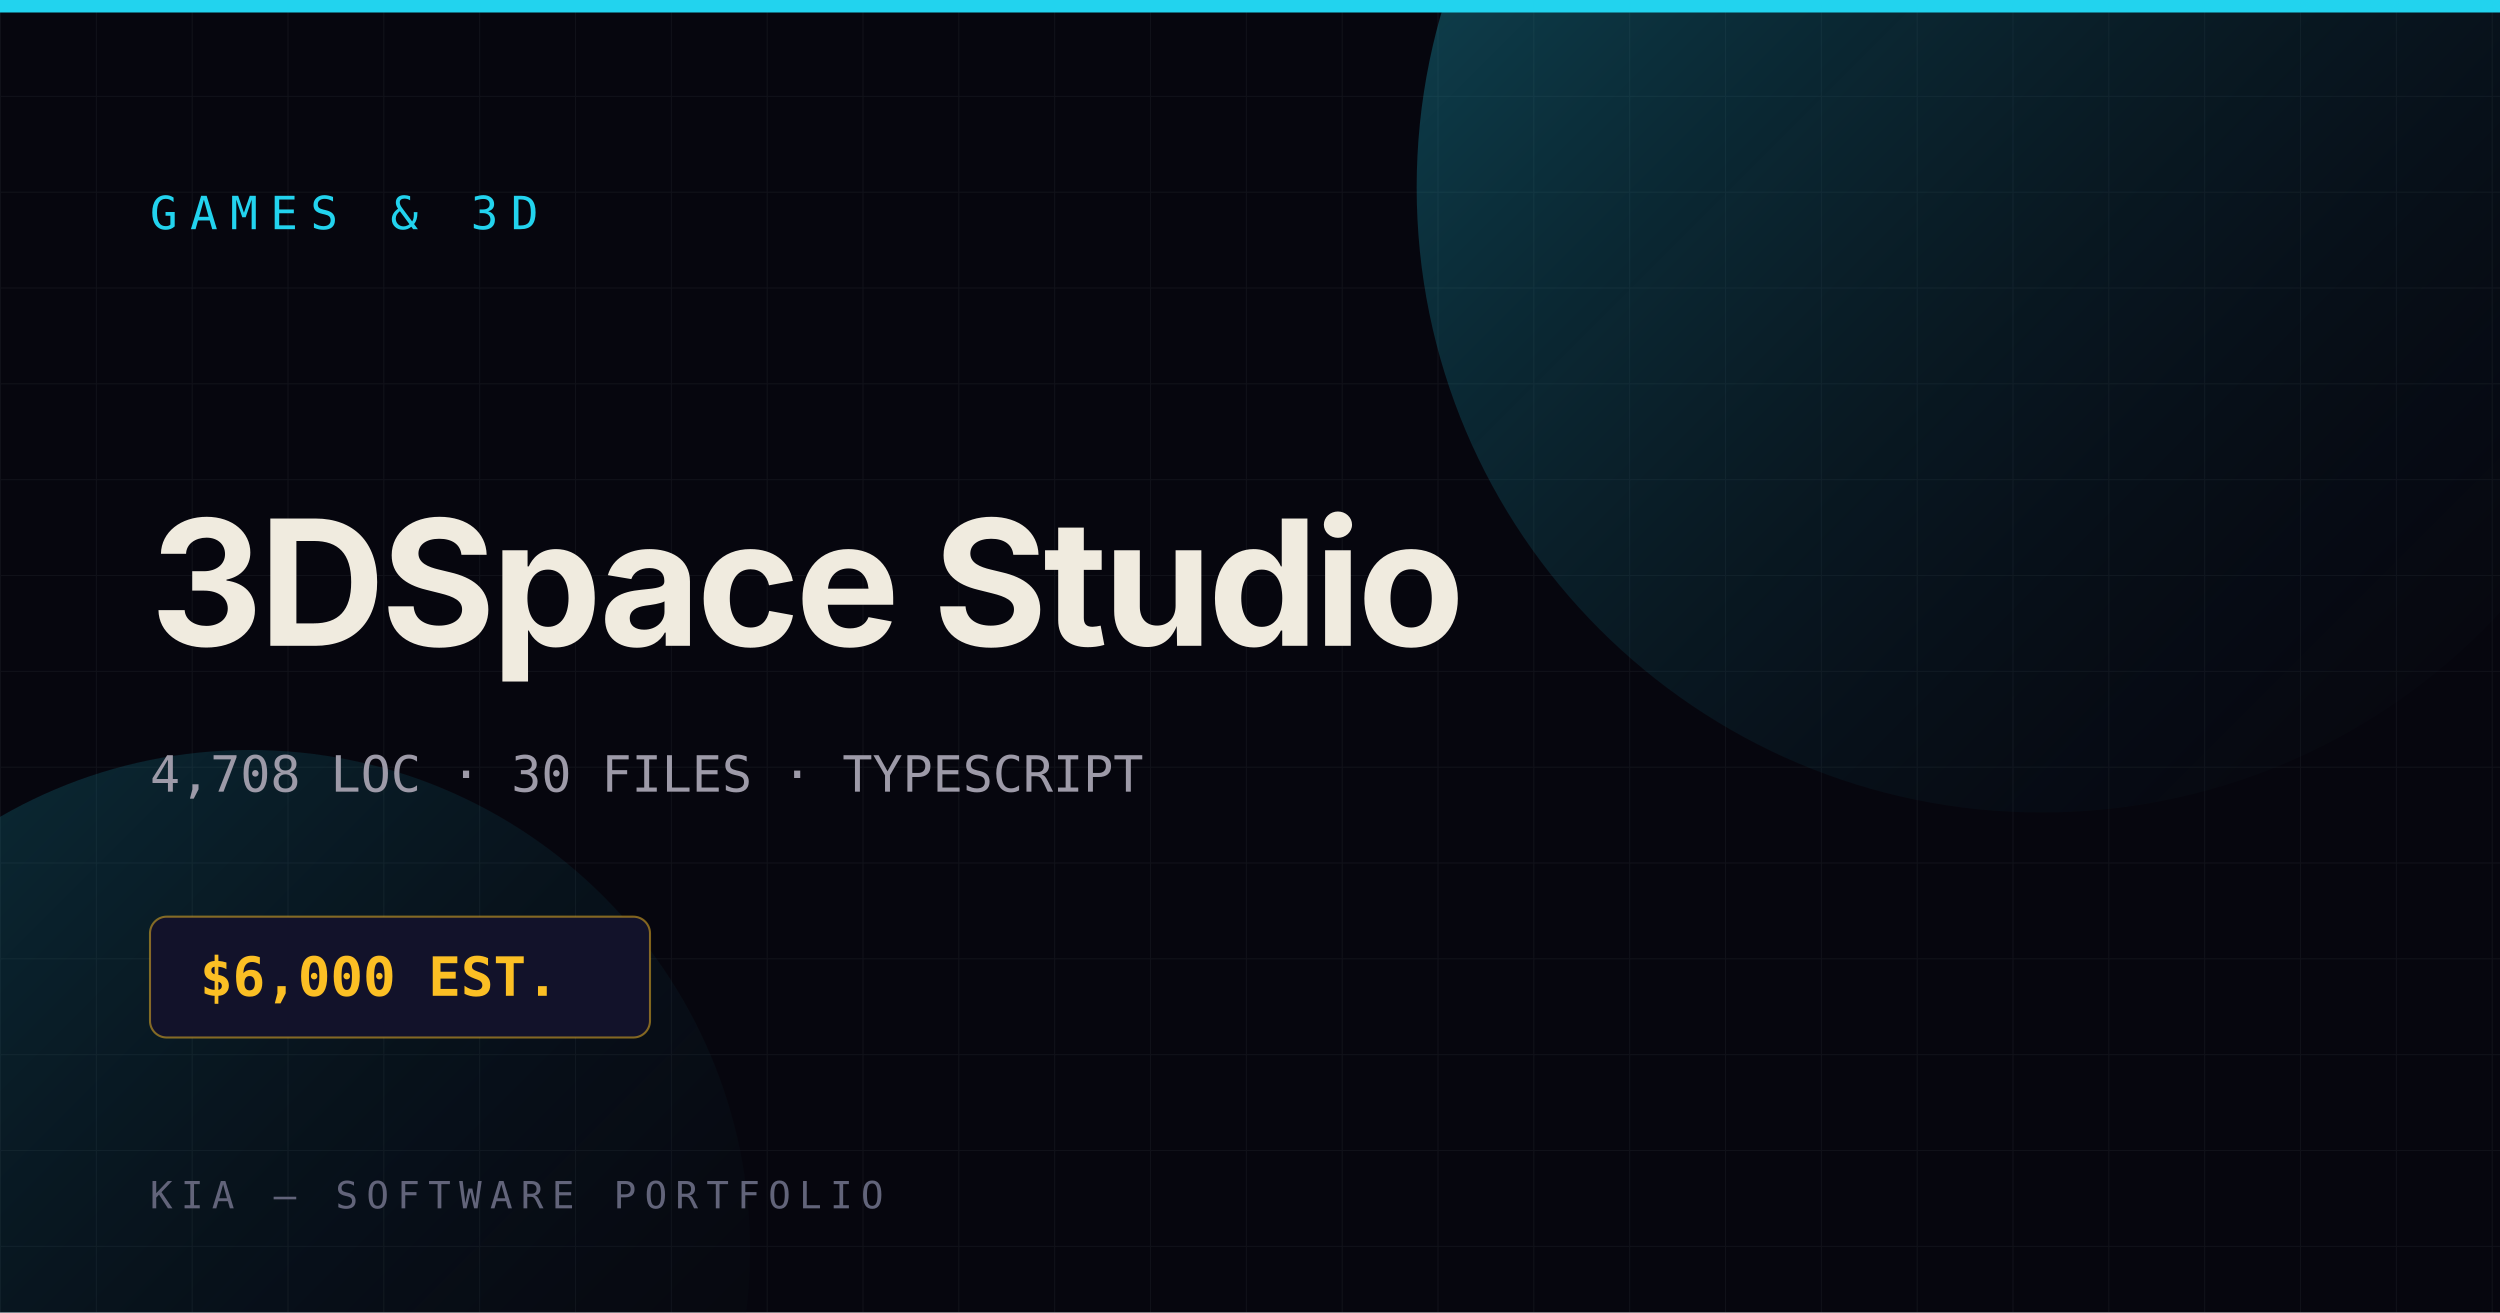
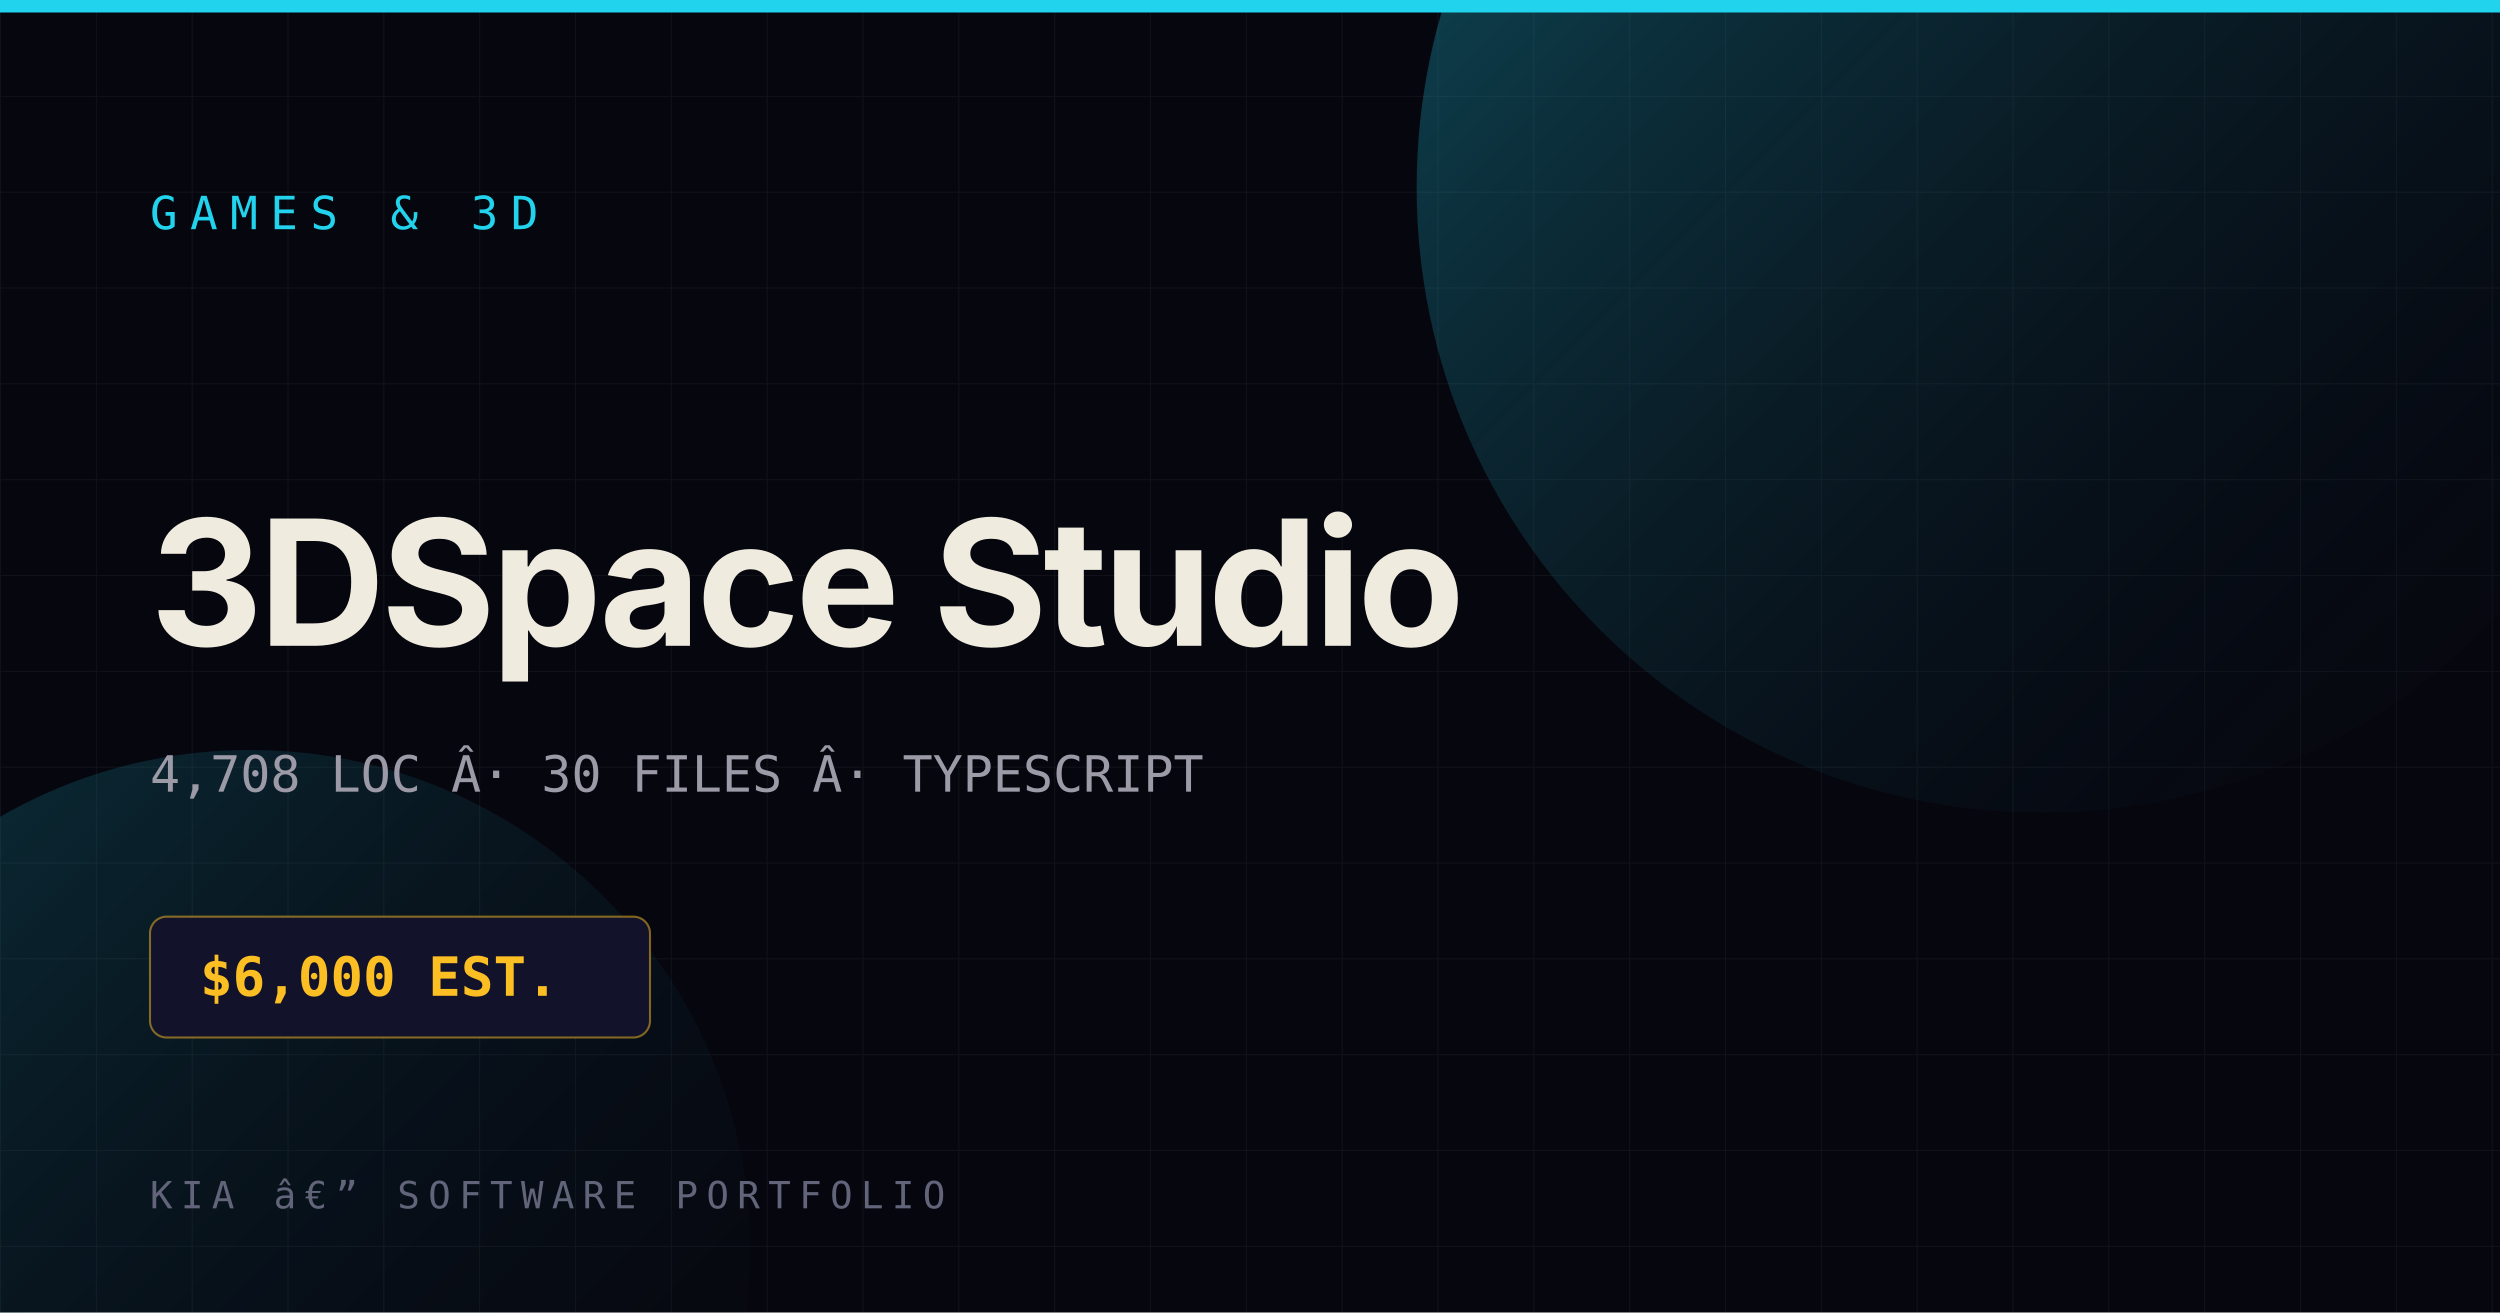
<svg xmlns="http://www.w3.org/2000/svg" width="1200" height="630" viewBox="0 0 1200 630" role="img" aria-label="3DSpace Studio">
  <defs>
    <linearGradient id="g" x1="0" y1="0" x2="1" y2="1">
      <stop offset="0" stop-color="#22d3ee" stop-opacity=".40" />
      <stop offset="1" stop-color="#06060e" stop-opacity="0" />
    </linearGradient>
    <pattern id="grid" width="46" height="46" patternUnits="userSpaceOnUse">
      <path d="M46 0H0V46" fill="none" stroke="#94a3b8" stroke-opacity=".07" />
    </pattern>
  </defs>
  <rect width="1200" height="630" fill="#06060e" />
  <rect width="1200" height="630" fill="url(#grid)" />
  <circle cx="980" cy="90" r="300" fill="url(#g)" />
  <circle cx="120" cy="600" r="240" fill="url(#g)" opacity=".55" />
  <rect x="0" y="0" width="1200" height="6" fill="#22d3ee" />
  <text x="72" y="110" fill="#22d3ee" font-family="ui-monospace, Menlo, Consolas, monospace" font-size="22" letter-spacing="6">GAMES &amp; 3D</text>
  <text x="72" y="310" fill="#f0ebdf" font-family="system-ui, -apple-system, sans-serif" font-weight="700" font-size="84" letter-spacing="-2">3DSpace Studio</text>
-   <text x="72" y="380" fill="#9d9aa8" font-family="ui-monospace, Menlo, Consolas, monospace" font-size="24">4,708 LOC · 30 FILES · TYPESCRIPT</text>
+   <text x="72" y="380" fill="#9d9aa8" font-family="ui-monospace, Menlo, Consolas, monospace" font-size="24">4,708 LOC Â· 30 FILES Â· TYPESCRIPT</text>
  <rect x="72" y="440" width="240" height="58" rx="8" fill="#12122a" stroke="#fbbf24" stroke-opacity=".5" />
  <text x="96" y="478" fill="#fbbf24" font-family="ui-monospace, Menlo, Consolas, monospace" font-size="26" font-weight="700">$6,000 EST.</text>
-   <text x="72" y="580" fill="#62647a" font-family="ui-monospace, Menlo, Consolas, monospace" font-size="18" letter-spacing="4">KIA — SOFTWARE PORTFOLIO</text>
+   <text x="72" y="580" fill="#62647a" font-family="ui-monospace, Menlo, Consolas, monospace" font-size="18" letter-spacing="4">KIA â€” SOFTWARE PORTFOLIO</text>
</svg>
